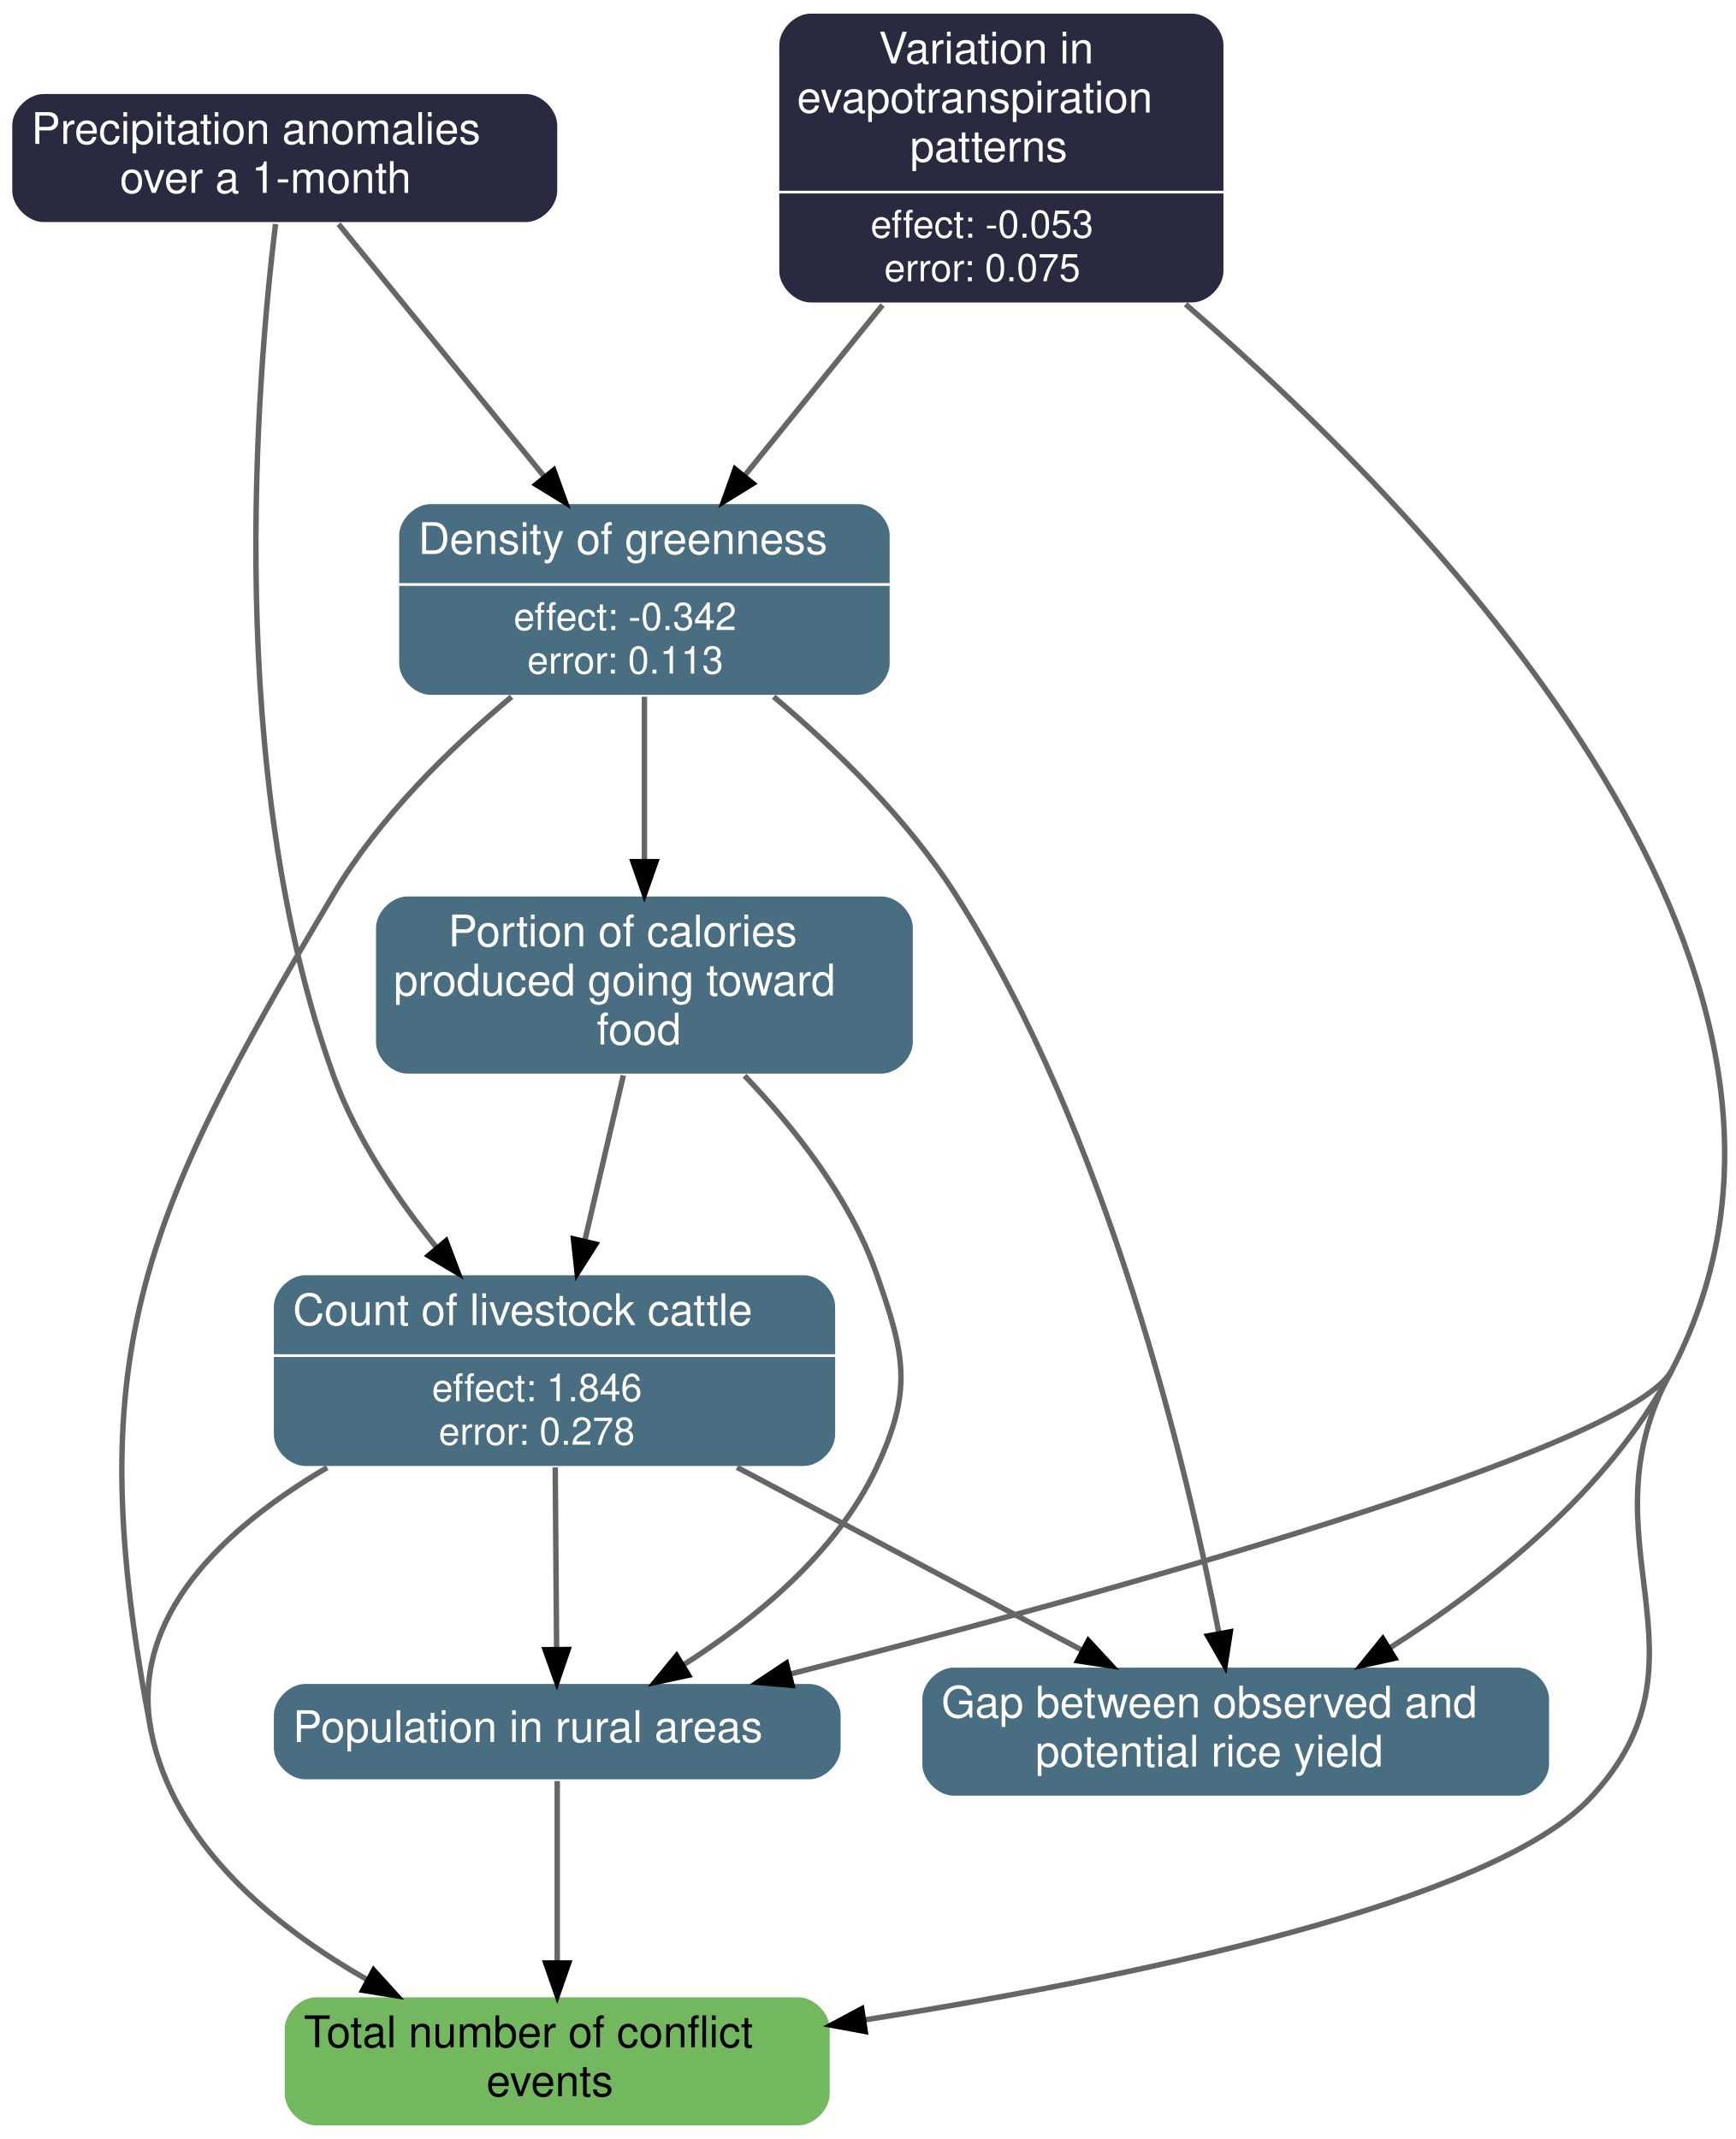
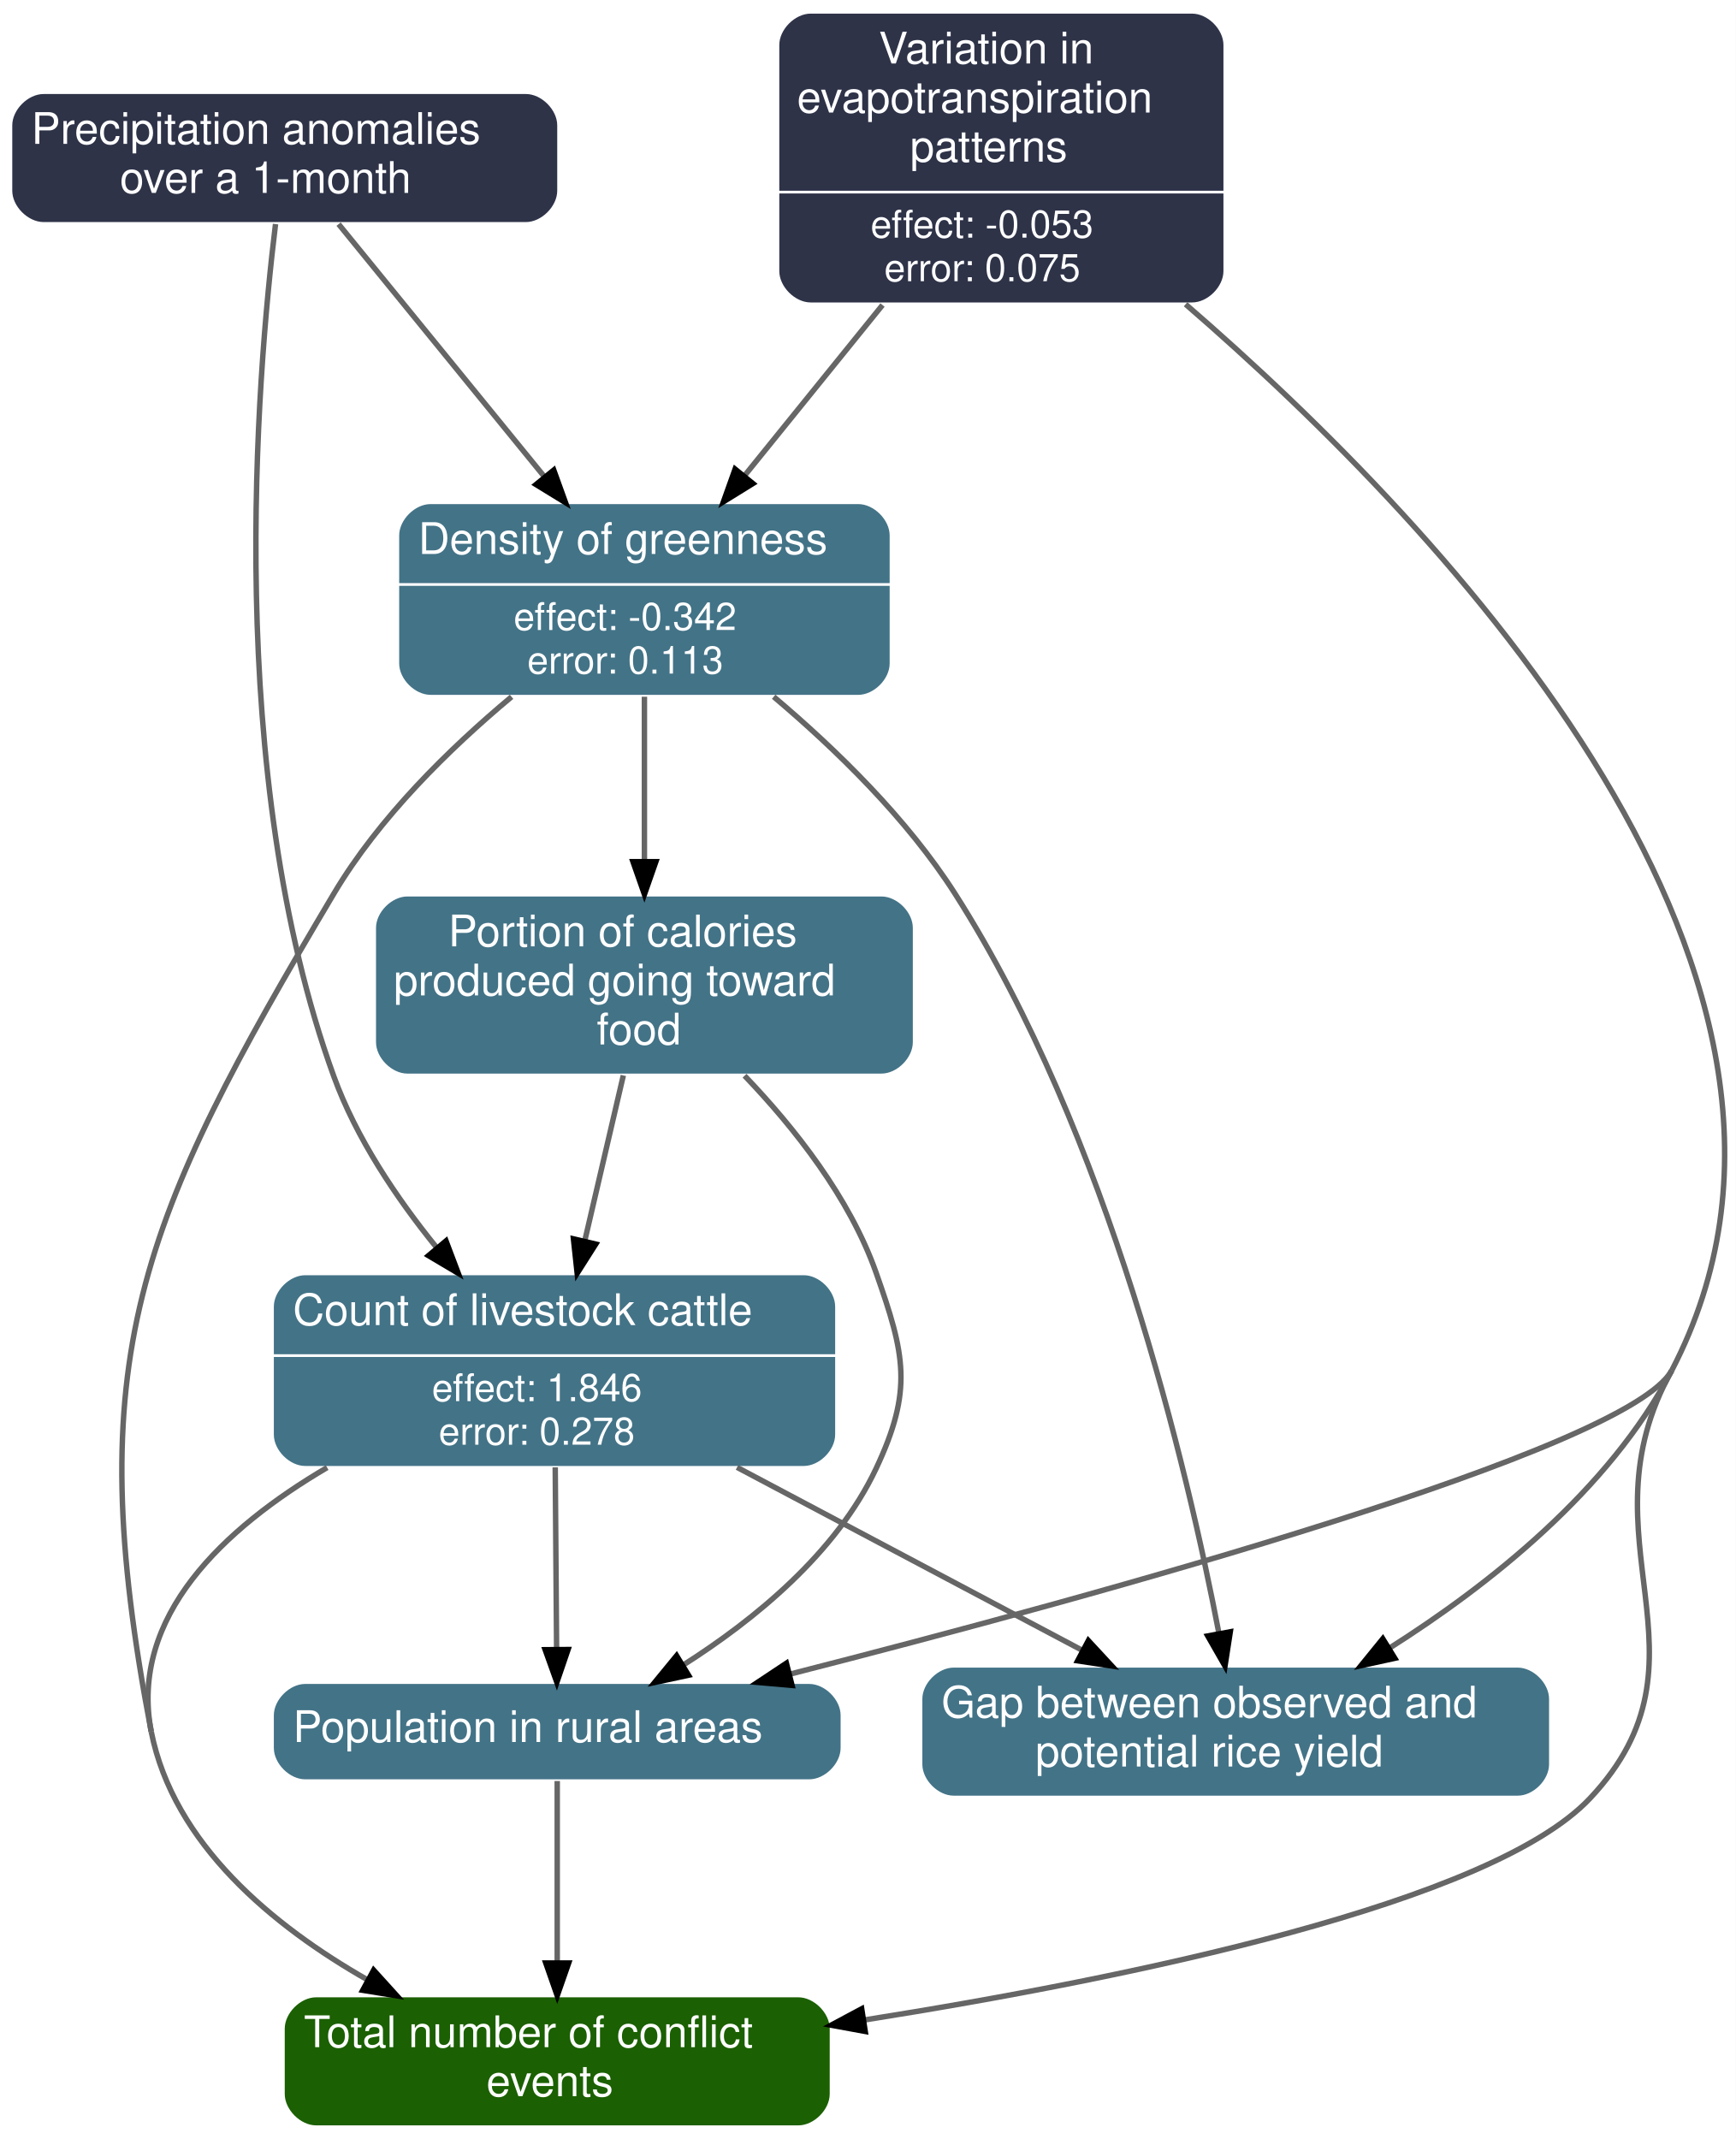
<svg xmlns="http://www.w3.org/2000/svg" width="" height="" viewBox="0.00 0.00 637.05 785.00" preserveAspectRatio="xMinYMin">
  <g id="graph0" class="graph" transform="scale(1 1) rotate(0) translate(4 781)">
    <polygon fill="#ffffff" stroke="transparent" points="-4,4 -4,-781 633.051,-781 633.051,4 -4,4" />
    <g id="node1" class="node rankA">
      <path fill="none" stroke="#000000" d="M293.5,-669.5C293.5,-669.5 433.5,-669.5 433.5,-669.5 439.5,-669.5 445.5,-675.5 445.5,-681.5 445.5,-681.5 445.5,-764.5 445.5,-764.5 445.5,-770.5 439.5,-776.5 433.5,-776.5 433.5,-776.5 293.5,-776.5 293.5,-776.5 287.5,-776.5 281.5,-770.5 281.5,-764.5 281.5,-764.5 281.5,-681.5 281.5,-681.5 281.5,-675.5 287.5,-669.5 293.5,-669.5" />
      <text text-anchor="start" x="318.5" y="-757.7" font-family="Helvetica, Arial, sans-serif" font-size="16.00" fill="#000000">Variation in</text>
      <text text-anchor="start" x="288.5" y="-739.7" font-family="Helvetica, Arial, sans-serif" font-size="16.00" fill="#000000">evapotranspiration</text>
      <text text-anchor="start" x="330" y="-721.7" font-family="Helvetica, Arial, sans-serif" font-size="16.00" fill="#000000">patterns</text>
      <polyline fill="none" stroke="#000000" points="281.5,-710.5 445.5,-710.5 " />
      <text text-anchor="start" x="315.5" y="-693.8" font-family="Helvetica, Arial, sans-serif" font-size="14.00" fill="#000000">effect: -0.053</text>
      <text text-anchor="start" x="320.5" y="-677.8" font-family="Helvetica, Arial, sans-serif" font-size="14.00" fill="#000000">error: 0.075</text>
    </g>
    <g id="node2" class="node rankB">
      <path fill="none" stroke="#000000" d="M154,-525.5C154,-525.5 311,-525.5 311,-525.5 317,-525.5 323,-531.5 323,-537.5 323,-537.5 323,-584.5 323,-584.5 323,-590.5 317,-596.5 311,-596.5 311,-596.5 154,-596.5 154,-596.5 148,-596.5 142,-590.5 142,-584.5 142,-584.5 142,-537.5 142,-537.5 142,-531.5 148,-525.5 154,-525.5" />
      <text text-anchor="start" x="149.5" y="-577.7" font-family="Helvetica, Arial, sans-serif" font-size="16.00" fill="#000000">Density of greenness</text>
      <polyline fill="none" stroke="#000000" points="142,-566.5 323,-566.5 " />
      <text text-anchor="start" x="184.5" y="-549.8" font-family="Helvetica, Arial, sans-serif" font-size="14.00" fill="#000000">effect: -0.342</text>
      <text text-anchor="start" x="189.5" y="-533.8" font-family="Helvetica, Arial, sans-serif" font-size="14.00" fill="#000000">error: 0.113</text>
    </g>
    <g id="edge1" class="edge">
      <path fill="none" stroke="#000000" stroke-width="2" d="M319.879,-669.056C303.452,-648.741 284.95,-625.861 269.215,-606.403" />
      <polygon fill="#000000" stroke="#000000" stroke-width="2" points="272.311,-603.552 261.5,-596.862 265.779,-608.834 272.311,-603.552" />
    </g>
    <g id="node3" class="node rankB">
      <path fill="none" stroke="#000000" d="M346,-121.5C346,-121.5 553,-121.5 553,-121.5 559,-121.5 565,-127.5 565,-133.5 565,-133.5 565,-157.5 565,-157.5 565,-163.5 559,-169.5 553,-169.5 553,-169.5 346,-169.5 346,-169.5 340,-169.5 334,-163.5 334,-157.5 334,-157.5 334,-133.5 334,-133.5 334,-127.5 340,-121.5 346,-121.5" />
      <text text-anchor="start" x="341.5" y="-150.7" font-family="Helvetica, Arial, sans-serif" font-size="16.00" fill="#000000">Gap between observed and</text>
      <text text-anchor="start" x="376" y="-132.7" font-family="Helvetica, Arial, sans-serif" font-size="16.00" fill="#000000">potential rice yield</text>
    </g>
    <g id="edge2" class="edge">
      <path fill="none" stroke="#000000" stroke-width="2" d="M609.5,-278C586.589,-234.046 542.164,-199.098 505.928,-176.154" />
      <polygon fill="#000000" stroke="#000000" stroke-width="2" points="507.886,-172.427 495.465,-169.713 503.483,-179.58 507.886,-172.427" />
    </g>
    <g id="node4" class="node rankB">
      <path fill="none" stroke="#000000" d="M108,-127.5C108,-127.5 293,-127.5 293,-127.5 299,-127.5 305,-133.5 305,-139.5 305,-139.5 305,-151.5 305,-151.5 305,-157.5 299,-163.5 293,-163.5 293,-163.5 108,-163.5 108,-163.5 102,-163.5 96,-157.5 96,-151.5 96,-151.5 96,-139.5 96,-139.5 96,-133.5 102,-127.5 108,-127.5" />
      <text text-anchor="start" x="103.5" y="-141.7" font-family="Helvetica, Arial, sans-serif" font-size="16.00" fill="#000000">Population in rural areas</text>
    </g>
    <g id="edge3" class="edge">
      <path fill="none" stroke="#000000" stroke-width="2" d="M431.106,-669.346C527.24,-586.188 683.967,-420.86 609.5,-278" />
      <path fill="none" stroke="#000000" stroke-width="2" d="M609.5,-278C593.282,-248.921 400.969,-196.007 285.921,-166.612" />
      <polygon fill="#000000" stroke="#000000" stroke-width="2" points="286.673,-162.469 274.008,-163.581 284.603,-170.61 286.673,-162.469" />
    </g>
    <g id="node5" class="node rankC">
      <path fill="none" stroke="#000000" d="M112,-.5C112,-.5 289,-.5 289,-.5 295,-.5 301,-6.5 301,-12.5 301,-12.5 301,-36.5 301,-36.5 301,-42.5 295,-48.5 289,-48.5 289,-48.5 112,-48.5 112,-48.5 106,-48.5 100,-42.5 100,-36.5 100,-36.5 100,-12.5 100,-12.5 100,-6.5 106,-.5 112,-.5" />
      <text text-anchor="start" x="107.5" y="-29.7" font-family="Helvetica, Arial, sans-serif" font-size="16.00" fill="#000000">Total number of conflict</text>
      <text text-anchor="start" x="174.5" y="-11.7" font-family="Helvetica, Arial, sans-serif" font-size="16.00" fill="#000000">events</text>
    </g>
    <g id="edge4" class="edge">
      <path fill="none" stroke="#000000" stroke-width="2" d="M609.5,-278C574.898,-215.957 628.19,-172.73 579.5,-121 543.314,-82.556 411.232,-55.208 313.115,-39.663" />
      <polygon fill="#000000" stroke="#000000" stroke-width="2" points="313.529,-35.476 301.025,-37.779 312.236,-43.776 313.529,-35.476" />
    </g>
    <g id="edge8" class="edge">
      <path fill="none" stroke="#000000" stroke-width="2" d="M279.94,-525.297C302.757,-506.036 328.906,-480.582 346.5,-453 403.035,-364.372 431.894,-241.445 443.374,-181.401" />
      <polygon fill="#000000" stroke="#000000" stroke-width="2" points="447.508,-182.142 445.563,-169.578 439.248,-180.612 447.508,-182.142" />
    </g>
    <g id="edge9" class="edge">
      <path fill="none" stroke="#000000" stroke-width="2" d="M183.74,-525.275C160.875,-506.186 135.077,-480.888 118.5,-453 47.032,-332.763 25.125,-282.864 51.5,-145.5" />
      <path fill="none" stroke="#000000" stroke-width="2" d="M51.5,-145.5C59.743,-104.186 96.182,-74.168 130.958,-54.365" />
      <polygon fill="#000000" stroke="#000000" stroke-width="2" points="133.127,-57.967 141.664,-48.546 129.115,-50.586 133.127,-57.967" />
    </g>
    <g id="node6" class="node rankB">
      <path fill="none" stroke="#000000" d="M145.5,-386.5C145.5,-386.5 319.5,-386.5 319.5,-386.5 325.5,-386.5 331.5,-392.5 331.5,-398.5 331.5,-398.5 331.5,-440.5 331.5,-440.5 331.5,-446.5 325.5,-452.5 319.5,-452.5 319.5,-452.5 145.5,-452.5 145.5,-452.5 139.5,-452.5 133.5,-446.5 133.5,-440.5 133.5,-440.5 133.5,-398.5 133.5,-398.5 133.5,-392.5 139.5,-386.5 145.5,-386.5" />
      <text text-anchor="start" x="160.5" y="-433.7" font-family="Helvetica, Arial, sans-serif" font-size="16.00" fill="#000000">Portion of calories</text>
      <text text-anchor="start" x="140.5" y="-415.7" font-family="Helvetica, Arial, sans-serif" font-size="16.00" fill="#000000">produced going toward</text>
      <text text-anchor="start" x="215" y="-397.7" font-family="Helvetica, Arial, sans-serif" font-size="16.00" fill="#000000">food</text>
    </g>
    <g id="edge7" class="edge">
      <path fill="none" stroke="#000000" stroke-width="2" d="M232.5,-525.294C232.5,-506.939 232.5,-484.375 232.5,-464.806" />
      <polygon fill="#000000" stroke="#000000" stroke-width="2" points="236.7,-464.765 232.5,-452.765 228.3,-464.765 236.7,-464.765" />
    </g>
    <g id="edge15" class="edge">
      <path fill="none" stroke="#000000" stroke-width="2" d="M200.5,-127.385C200.5,-109.86 200.5,-82.798 200.5,-60.827" />
      <polygon fill="#000000" stroke="#000000" stroke-width="2" points="204.7,-60.59 200.5,-48.59 196.3,-60.59 204.7,-60.59" />
    </g>
    <g id="edge6" class="edge">
      <path fill="none" stroke="#000000" stroke-width="2" d="M269.253,-386.217C287.552,-367.117 307.798,-341.505 317.5,-314 328.144,-283.822 331.146,-270.944 317.5,-242 302.845,-210.916 272.721,-186.444 246.711,-169.922" />
      <polygon fill="#000000" stroke="#000000" stroke-width="2" points="248.679,-166.203 236.246,-163.549 244.31,-173.377 248.679,-166.203" />
    </g>
    <g id="node7" class="node rankB">
      <path fill="none" stroke="#000000" d="M108,-242.5C108,-242.5 291,-242.5 291,-242.5 297,-242.5 303,-248.5 303,-254.5 303,-254.5 303,-301.5 303,-301.5 303,-307.5 297,-313.5 291,-313.5 291,-313.5 108,-313.5 108,-313.5 102,-313.5 96,-307.5 96,-301.5 96,-301.5 96,-254.5 96,-254.5 96,-248.5 102,-242.5 108,-242.5" />
      <text text-anchor="start" x="103.5" y="-294.7" font-family="Helvetica, Arial, sans-serif" font-size="16.00" fill="#000000">Count of livestock cattle</text>
      <polyline fill="none" stroke="#000000" points="96,-283.5 303,-283.5 " />
      <text text-anchor="start" x="154.5" y="-266.8" font-family="Helvetica, Arial, sans-serif" font-size="14.00" fill="#000000">effect: 1.846</text>
      <text text-anchor="start" x="157" y="-250.8" font-family="Helvetica, Arial, sans-serif" font-size="14.00" fill="#000000">error: 0.278</text>
    </g>
    <g id="edge5" class="edge">
      <path fill="none" stroke="#000000" stroke-width="2" d="M224.763,-386.325C220.531,-368.178 215.215,-345.385 210.553,-325.395" />
      <polygon fill="#000000" stroke="#000000" stroke-width="2" points="214.64,-324.424 207.824,-313.691 206.459,-326.332 214.64,-324.424" />
    </g>
    <g id="edge10" class="edge">
      <path fill="none" stroke="#000000" stroke-width="2" d="M266.495,-242.492C306.119,-221.492 355.734,-195.196 393.304,-175.284" />
      <polygon fill="#000000" stroke="#000000" stroke-width="2" points="395.421,-178.915 404.057,-169.585 391.487,-171.493 395.421,-178.915" />
    </g>
    <g id="edge11" class="edge">
      <path fill="none" stroke="#000000" stroke-width="2" d="M199.768,-242.492C199.925,-221.615 200.123,-195.505 200.273,-175.636" />
      <polygon fill="#000000" stroke="#000000" stroke-width="2" points="204.473,-175.63 200.363,-163.598 196.073,-175.566 204.473,-175.63" />
    </g>
    <g id="edge12" class="edge">
      <path fill="none" stroke="#000000" stroke-width="2" d="M116.057,-242.411C78.187,-220.157 43.404,-187.666 51.5,-145.5" />
    </g>
    <g id="node8" class="node rankA">
      <path fill="none" stroke="#000000" d="M12,-699C12,-699 189,-699 189,-699 195,-699 201,-705 201,-711 201,-711 201,-735 201,-735 201,-741 195,-747 189,-747 189,-747 12,-747 12,-747 6,-747 0,-741 0,-735 0,-735 0,-711 0,-711 0,-705 6,-699 12,-699" />
      <text text-anchor="start" x="7.5" y="-728.2" font-family="Helvetica, Arial, sans-serif" font-size="16.00" fill="#000000">Precipitation anomalies</text>
      <text text-anchor="start" x="40" y="-710.2" font-family="Helvetica, Arial, sans-serif" font-size="16.00" fill="#000000">over a 1-month</text>
    </g>
    <g id="edge13" class="edge">
      <path fill="none" stroke="#000000" stroke-width="2" d="M120.262,-698.747C140.185,-674.295 171.406,-635.979 195.867,-605.959" />
      <polygon fill="#000000" stroke="#000000" stroke-width="2" points="199.224,-608.488 203.548,-596.532 192.712,-603.182 199.224,-608.488" />
    </g>
    <g id="edge14" class="edge">
      <path fill="none" stroke="#000000" stroke-width="2" d="M97.119,-698.77C90.186,-642.032 78.192,-496.965 118.5,-386 126.737,-363.324 141.446,-341.422 156.091,-323.338" />
      <polygon fill="#000000" stroke="#000000" stroke-width="2" points="159.68,-325.595 164.179,-313.704 153.247,-320.194 159.68,-325.595" />
    </g>
  </g>
  <style>.node path {
  stroke: #fff;
}
.node text {
  fill: #fff;
}
- .rankC.node text {
-   fill: #000;
- }
.node polyline {
  stroke: #fff;
}
.rankA path {
-   fill: #292a40;
+   fill: #2e3348;
}
.rankB path {
-   fill: #4a6e81;
+   fill: #437387;
}
.rankC path {
-   fill: #73b85f;
+   fill: #1b6002;
}
.edge path {
  stroke: #666;
};
</style>
</svg>
